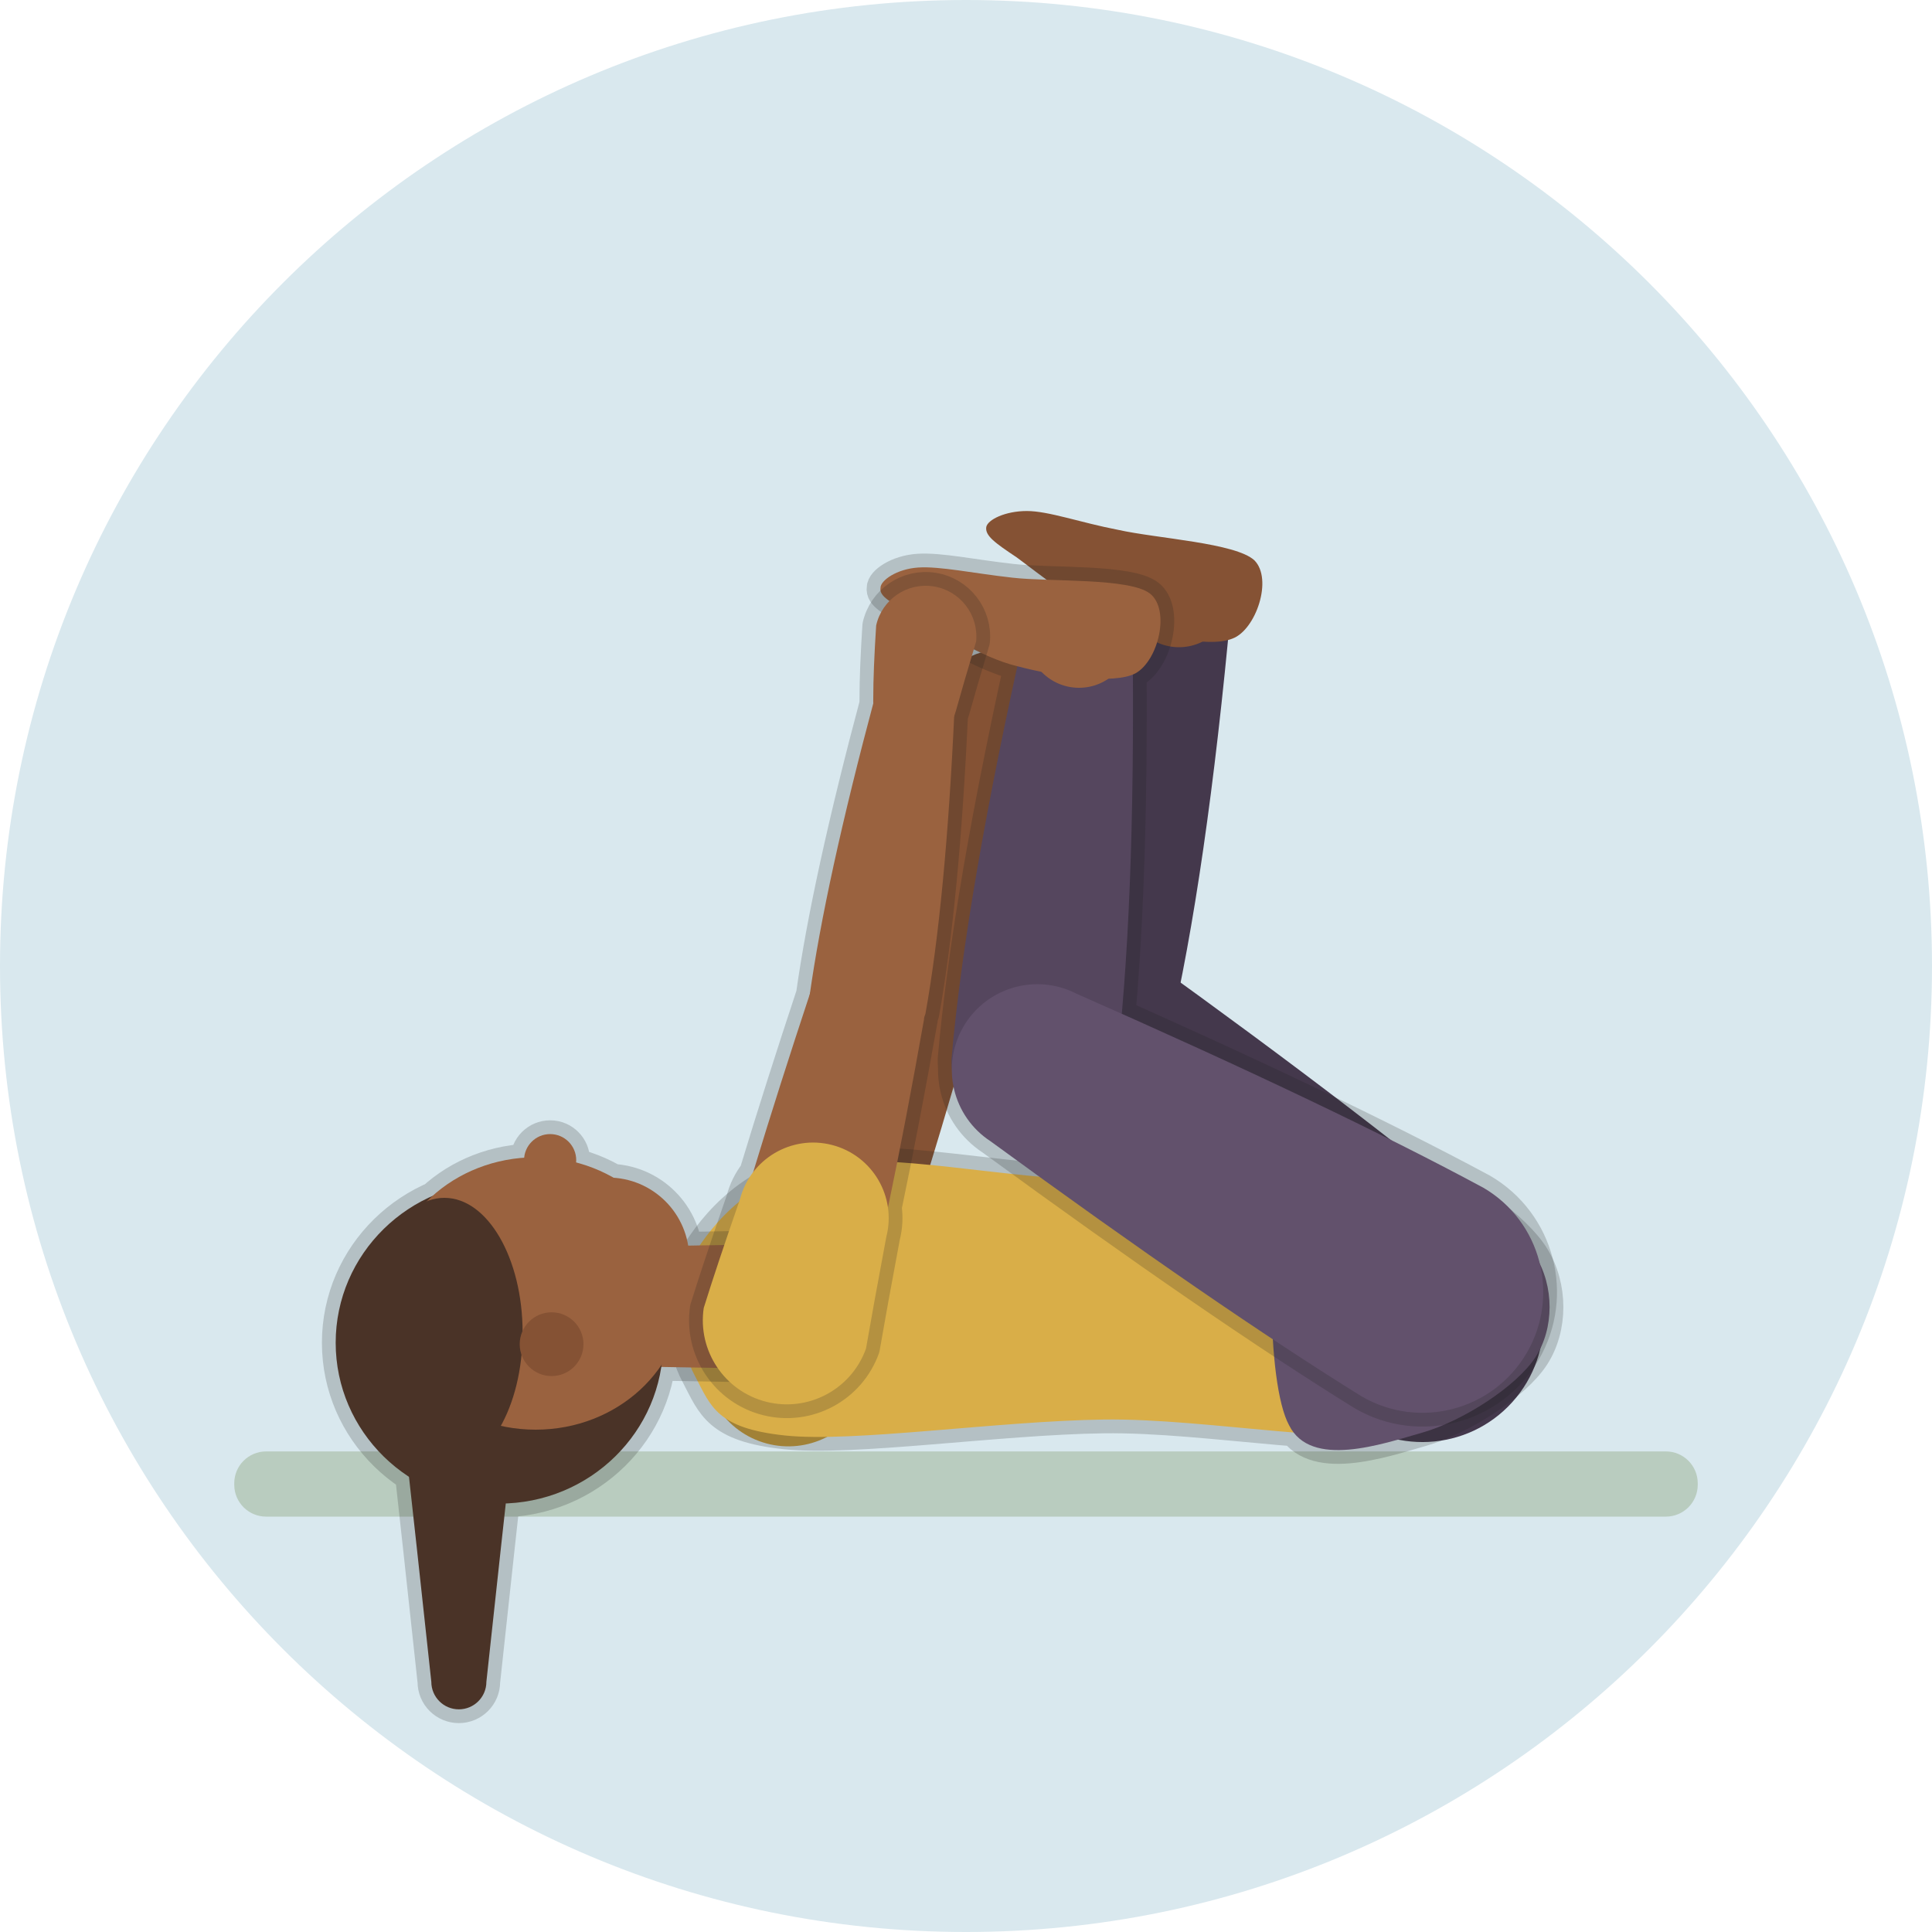
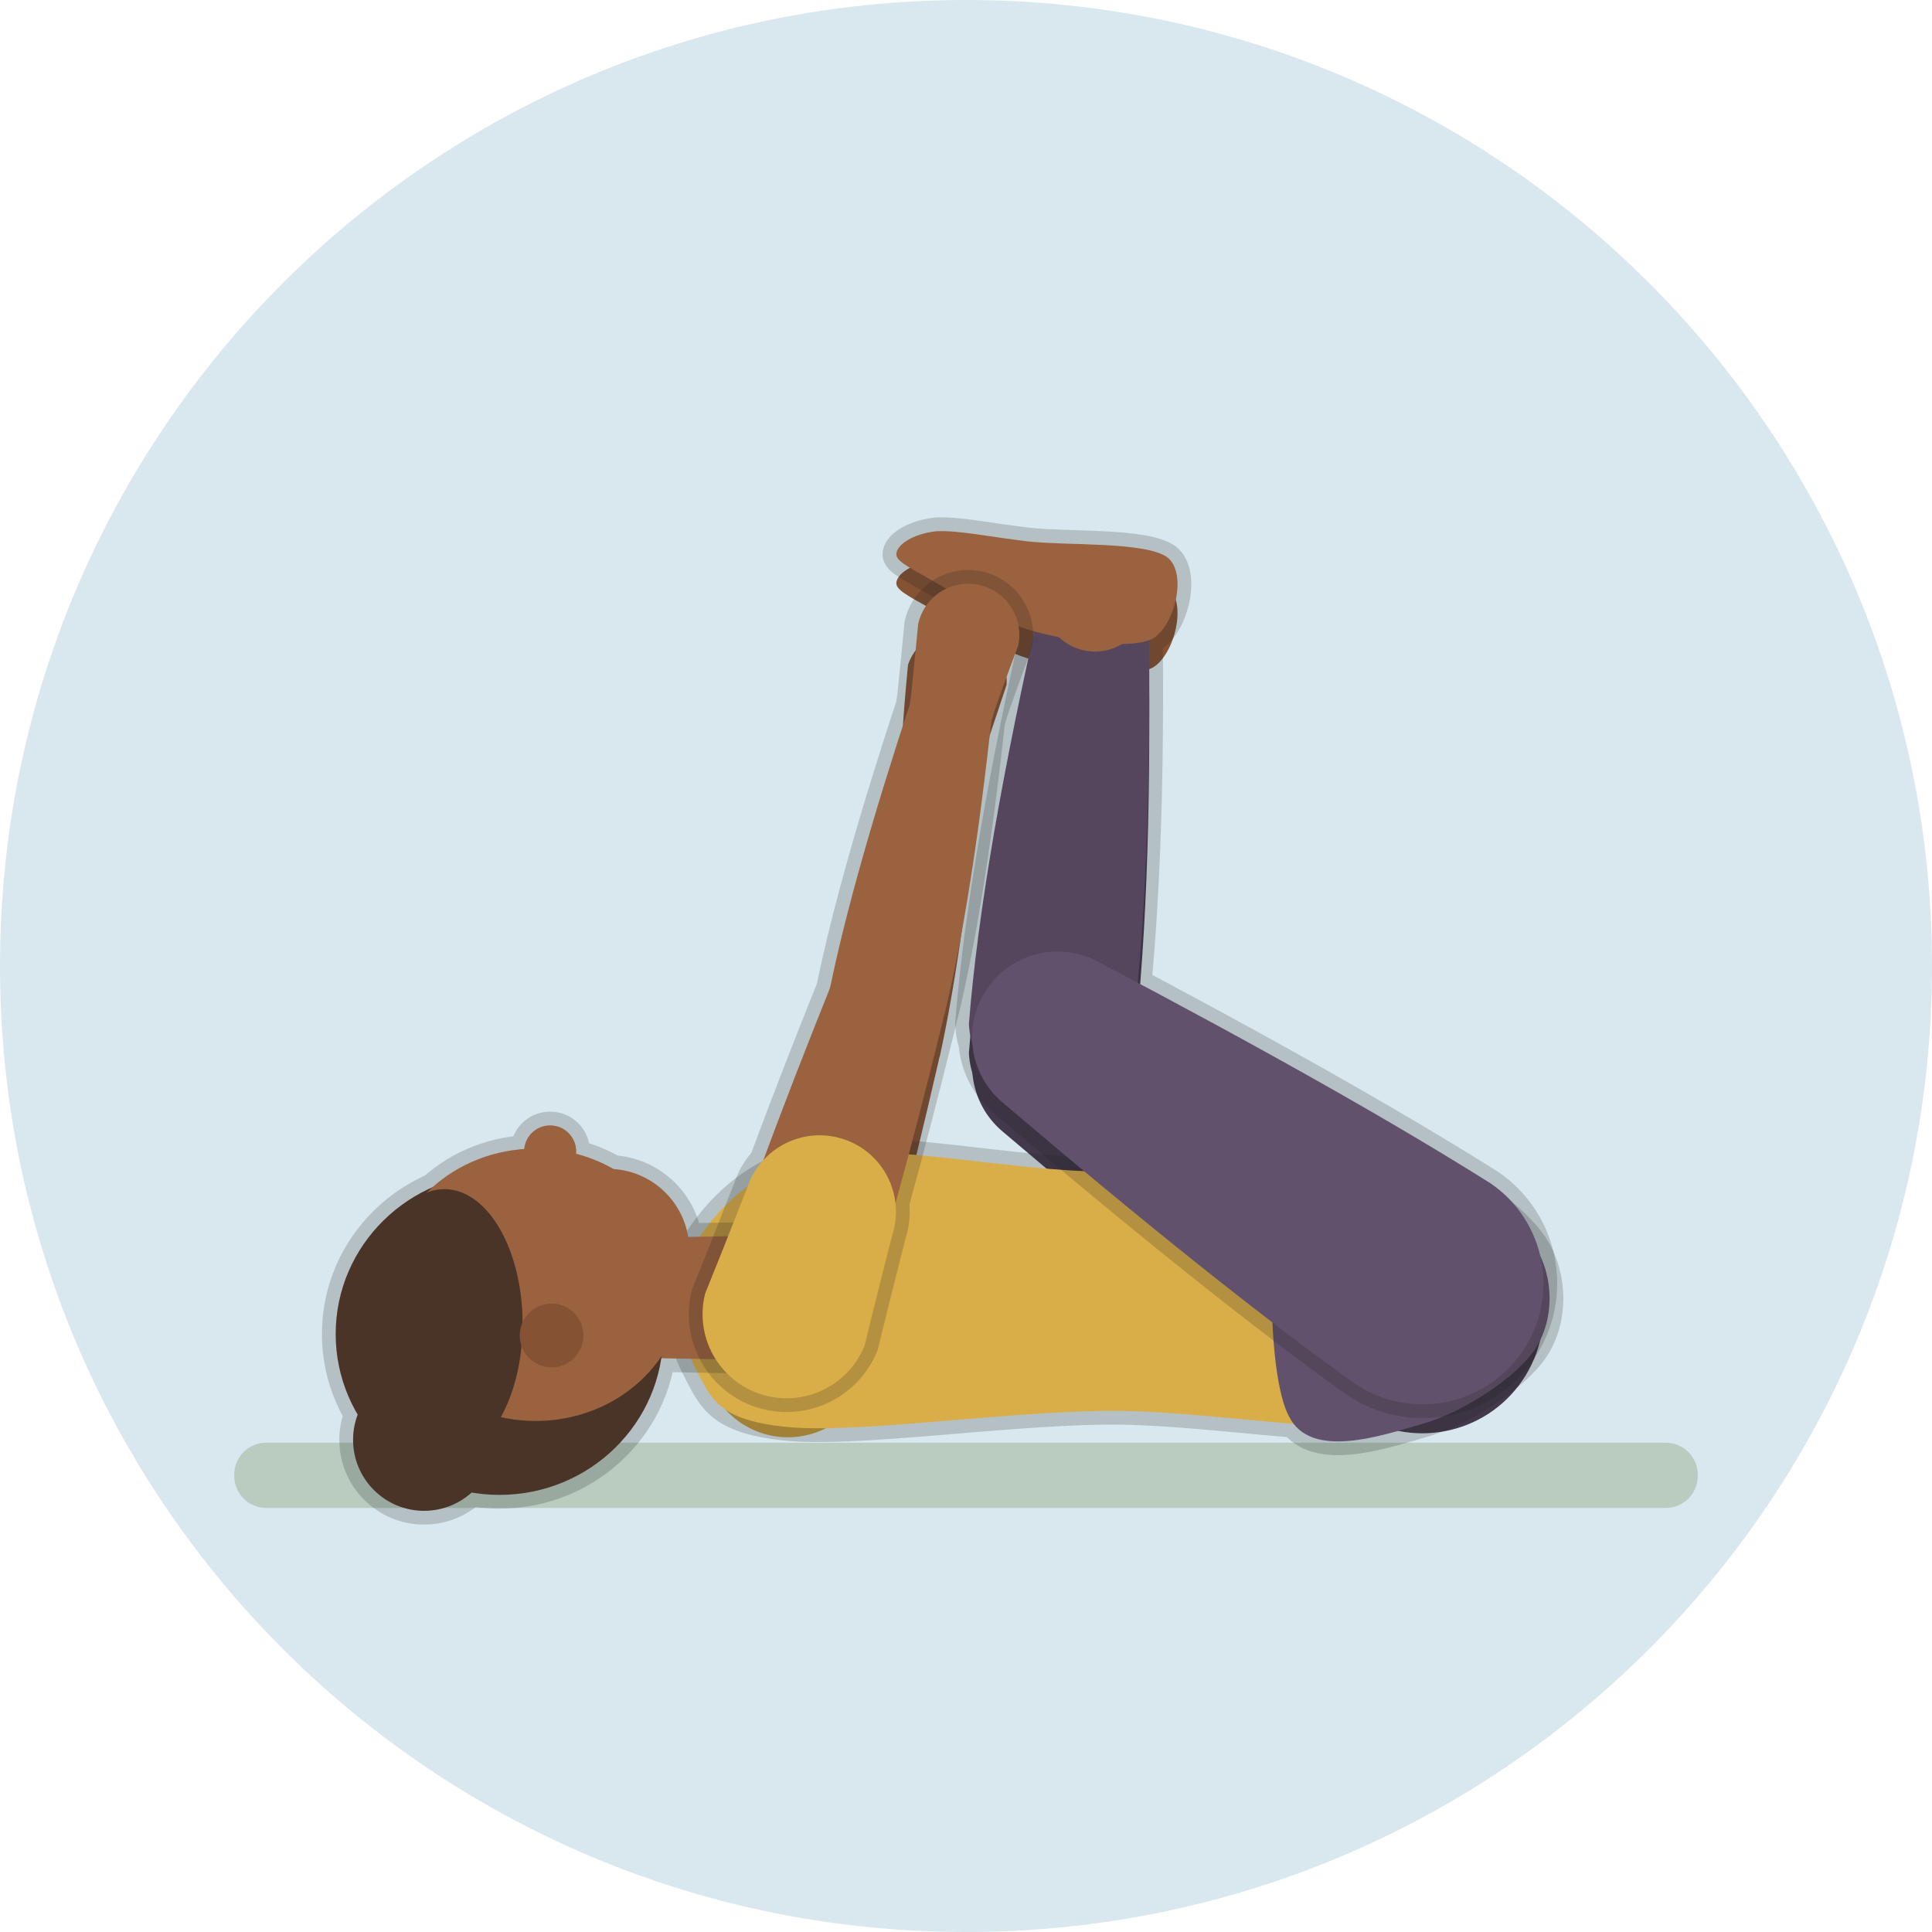
<svg xmlns="http://www.w3.org/2000/svg" viewBox="0 0 200 200" width="400" height="400" role="img" aria-label="Figure lying on the back with knees bent toward the chest, feet in the air and hands reaching to the feet.">
  <circle cx="100" cy="100" r="100" fill="#D9E8EE" />
  <clipPath id="ctvg266">
    <circle cx="100" cy="100" r="100" />
  </clipPath>
  <g clip-path="url(#ctvg266)">
-     <g transform="translate(100.0 151.0) scale(1.500)">
+     <g transform="translate(100.0 150.1) scale(1.500)">
      <rect x="-50.5" y="-0.5" width="101" height="4.5" rx="2.2" fill="#B9CCBF" />
      <g>
-         <path d="M-7.8 -4.3Q-4.7 -12.5 -0.7 -26.2A4.1 4.1 0 0 0 -8.4 -29.0Q-14.2 -16.0 -17.2 -7.7A5.0 5.0 0 0 0 -7.8 -4.3Z" fill="#855234" />
-         <path d="M-7.1 -4.0Q-6.2 -6.9 -4.9 -11.5A5.2 5.2 0 0 0 -14.7 -15.1Q-16.7 -10.7 -17.9 -8.0A5.8 5.8 0 0 0 -7.1 -4.0Z" fill="#C29A3C" />
-         <path d="M-0.6 -26.6Q1.5 -34.2 3.5 -47.2A2.8 2.8 0 0 0 -1.9 -48.6Q-6.6 -36.4 -8.5 -28.6A4.1 4.1 0 0 0 -0.6 -26.6Z" fill="#855234" />
-         <path d="M3.6 -47.2Q4.3 -48.9 5.4 -51.8A3.5 3.5 0 0 0 -1.3 -53.6Q-1.8 -50.5 -2.0 -48.6A2.9 2.9 0 0 0 3.6 -47.2Z" fill="#855234" />
+         <path d="M-7.7 -4.5Q-5.1 -12.9 -1.9 -26.8A4.1 4.1 0 0 0 -9.7 -29.2Q-14.8 -15.8 -17.3 -7.5A5.0 5.0 0 0 0 -7.7 -4.5Z" fill="#855234" />
+         <path d="M-7.0 -4.3Q-6.3 -7.2 -5.2 -11.9A5.2 5.2 0 0 0 -15.2 -15.0Q-17.0 -10.5 -18.0 -7.7A5.8 5.8 0 0 0 -7.0 -4.3Z" fill="#C29A3C" />
+         <path d="M-1.8 -27.2Q-0.1 -35.0 1.1 -48.0A2.8 2.8 0 0 0 -4.3 -49.1Q-8.3 -36.7 -9.8 -28.8A4.1 4.1 0 0 0 -1.8 -27.2Z" fill="#855234" />
+         <path d="M1.2 -48.0Q1.8 -49.8 2.8 -52.8A3.5 3.5 0 0 0 -4.0 -54.2Q-4.3 -51.1 -4.4 -49.2A2.9 2.9 0 0 0 1.2 -48.0Z" fill="#855234" />
      </g>
      <g>
-         <path d="M14.0 -29.1Q16.6 -40.2 18.3 -58.8A3.7 3.7 0 0 0 11.1 -60.4Q5.0 -42.6 2.9 -31.4A5.7 5.7 0 0 0 14.0 -29.1Z" fill="#44384C" />
-         <path d="M37.1 -15.7Q28.1 -23.3 12.4 -34.6A5.9 5.9 0 0 0 4.5 -25.9Q17.4 -11.4 25.9 -3.3A8.3 8.3 0 0 0 37.1 -15.7Z" fill="#44384C" />
-         <path d="M14.7 -56.0A3.6 3.6 0.0 1 0 14.7 -63.2A3.6 3.6 0.0 1 0 14.7 -56.0Z" fill="#855234" />
-         <path d="M18.4 -56.6C20.0 -57.2 21.2 -60.7 19.9 -62.0C18.6 -63.2 13.2 -63.5 10.5 -64.1C7.9 -64.6 5.7 -65.4 4.2 -65.4C2.7 -65.4 1.5 -64.8 1.4 -64.3C1.3 -63.7 2.0 -63.2 3.5 -62.2C5.0 -61.1 7.8 -58.8 10.2 -57.9C12.7 -56.9 16.7 -55.9 18.4 -56.6Z" fill="#855234" />
+         <path d="M11.4 -26.2Q12.9 -37.6 12.6 -56.3A3.7 3.7 0 0 0 5.3 -57.1Q1.1 -38.8 0.2 -27.4A5.7 5.7 0 0 0 11.4 -26.2Z" fill="#44384C" />
+         <path d="M36.2 -16.4Q26.2 -22.7 9.1 -31.7A5.9 5.9 0 0 0 2.5 -22.0Q17.3 -9.4 26.8 -2.6A8.3 8.3 0 0 0 36.2 -16.4Z" fill="#44384C" />
+         <path d="M8.9 -53.1A3.6 3.6 0.0 1 0 8.9 -60.3A3.6 3.6 0.0 1 0 8.9 -53.1Z" fill="#855234" />
+         <path d="M12.9 -54.0C14.4 -54.9 15.3 -58.5 13.9 -59.6C12.4 -60.7 7.0 -60.4 4.3 -60.7C1.7 -61.0 -0.6 -61.5 -2.1 -61.4C-3.7 -61.2 -4.7 -60.5 -4.8 -59.9C-4.9 -59.4 -4.1 -59.0 -2.5 -58.1C-0.9 -57.2 2.1 -55.2 4.7 -54.5C7.2 -53.8 11.4 -53.2 12.9 -54.0Z" fill="#855234" />
      </g>
      <g>
        <path d="M31.5 -2.0C26.8 -0.7 16.8 -2.8 9.5 -2.7C2.2 -2.6 -7.8 -1.1 -12.5 -1.6C-17.2 -2.1 -17.6 -3.6 -18.7 -5.7C-19.8 -7.7 -20.3 -11.5 -18.9 -13.9C-17.4 -16.4 -14.7 -19.5 -10.0 -20.3C-5.3 -21.2 2.6 -19.3 9.5 -19.2C16.4 -19.0 26.8 -20.7 31.5 -19.3C36.3 -17.8 38.0 -13.4 38.0 -10.5C38.0 -7.6 36.3 -3.3 31.5 -2.0ZM31.5 -1.8C28.7 -1.0 23.8 0.7 22.3 -2.3C20.7 -5.2 20.7 -16.6 22.3 -19.5C23.8 -22.4 28.7 -20.5 31.5 -19.6C34.3 -18.7 38.0 -16.1 39.3 -14.0C40.6 -11.9 40.6 -9.0 39.3 -7.0C38.0 -5.0 34.3 -2.6 31.5 -1.8Z" fill="#1E1F1D" stroke="#1E1F1D" stroke-width="1.9" stroke-linejoin="round" opacity="0.2" />
        <path d="M31.5 -2.0C26.8 -0.7 16.8 -2.8 9.5 -2.7C2.2 -2.6 -7.8 -1.1 -12.5 -1.6C-17.2 -2.1 -17.6 -3.6 -18.7 -5.7C-19.8 -7.7 -20.3 -11.5 -18.9 -13.9C-17.4 -16.4 -14.7 -19.5 -10.0 -20.3C-5.3 -21.2 2.6 -19.3 9.5 -19.2C16.4 -19.0 26.8 -20.7 31.5 -19.3C36.3 -17.8 38.0 -13.4 38.0 -10.5C38.0 -7.6 36.3 -3.3 31.5 -2.0Z" fill="#D9AE48" />
        <path d="M31.5 -1.8C28.7 -1.0 23.8 0.7 22.3 -2.3C20.7 -5.2 20.7 -16.6 22.3 -19.5C23.8 -22.4 28.7 -20.5 31.5 -19.6C34.3 -18.7 38.0 -16.1 39.3 -14.0C40.6 -11.9 40.6 -9.0 39.3 -7.0C38.0 -5.0 34.3 -2.6 31.5 -1.8Z" fill="#62516C" />
      </g>
      <g>
-         <path d="M-13.5 -14.8Q-19.8 -14.7 -30.0 -14.5A4.0 4.0 0 0 0 -30.0 -6.5Q-19.8 -6.3 -13.5 -6.2A4.3 4.3 0 0 0 -13.5 -14.8ZM-38.7 -1.1Q-38.0 5.2 -36.9 15.4A1.9 1.9 0 0 0 -33.1 15.4Q-32.0 5.2 -31.3 -1.1A3.7 3.7 0 0 0 -38.7 -1.1ZM-20.9 -8.0A11.1 11.3 270.0 1 0 -43.5 -8.0A11.1 11.3 270.0 1 0 -20.9 -8.0ZM-19.5 -11.4A9.4 10.2 270.0 1 0 -39.9 -11.4A9.4 10.2 270.0 1 0 -19.5 -11.4ZM-24.7 -8.2A5.6 5.6 0.0 1 0 -24.7 -19.4A5.6 5.6 0.0 1 0 -24.7 -8.2ZM-28.7 -18.8A1.8 1.8 0.0 1 0 -28.7 -22.4A1.8 1.8 0.0 1 0 -28.7 -18.8ZM-30.6 -8.7A9.3 5.4 270.0 1 0 -41.4 -8.7A9.3 5.4 270.0 1 0 -30.6 -8.7ZM-28.6 -5.7A2.2 2.2 0.0 1 0 -28.6 -10.1A2.2 2.2 0.0 1 0 -28.6 -5.7Z" fill="#1E1F1D" stroke="#1E1F1D" stroke-width="1.9" stroke-linejoin="round" opacity="0.2" />
+         <path d="M-13.5 -14.8Q-19.8 -14.7 -30.0 -14.5A4.0 4.0 0 0 0 -30.0 -6.5Q-19.8 -6.3 -13.5 -6.2A4.3 4.3 0 0 0 -13.5 -14.8ZM-37.4 4.2A4.9 4.9 0.0 1 0 -37.4 -5.6A4.9 4.9 0.0 1 0 -37.4 4.2ZM-20.9 -8.0A11.1 11.3 270.0 1 0 -43.5 -8.0A11.1 11.3 270.0 1 0 -20.9 -8.0ZM-19.5 -11.4A9.4 10.2 270.0 1 0 -39.9 -11.4A9.4 10.2 270.0 1 0 -19.5 -11.4ZM-24.7 -8.2A5.6 5.6 0.0 1 0 -24.7 -19.4A5.6 5.6 0.0 1 0 -24.7 -8.2ZM-28.7 -18.8A1.8 1.8 0.0 1 0 -28.7 -22.4A1.8 1.8 0.0 1 0 -28.7 -18.8ZM-30.6 -8.7A9.3 5.4 270.0 1 0 -41.4 -8.7A9.3 5.4 270.0 1 0 -30.6 -8.7ZM-28.6 -5.7A2.2 2.2 0.0 1 0 -28.6 -10.1A2.2 2.2 0.0 1 0 -28.6 -5.7Z" fill="#1E1F1D" stroke="#1E1F1D" stroke-width="1.9" stroke-linejoin="round" opacity="0.2" />
        <path d="M-13.5 -14.8Q-19.8 -14.7 -30.0 -14.5A4.0 4.0 0 0 0 -30.0 -6.5Q-19.8 -6.3 -13.5 -6.2A4.3 4.3 0 0 0 -13.5 -14.8Z" fill="#9A623F" />
-         <path d="M-38.7 -1.1Q-38.0 5.2 -36.9 15.4A1.9 1.9 0 0 0 -33.1 15.4Q-32.0 5.2 -31.3 -1.1A3.7 3.7 0 0 0 -38.7 -1.1Z" fill="#4A3327" />
+         <path d="M-37.4 4.2A4.9 4.9 0.0 1 0 -37.4 -5.6A4.9 4.9 0.0 1 0 -37.4 4.2Z" fill="#4A3327" />
        <path d="M-20.9 -8.0A11.1 11.3 270.0 1 0 -43.5 -8.0A11.1 11.3 270.0 1 0 -20.9 -8.0Z" fill="#4A3327" />
        <path d="M-19.5 -11.4A9.4 10.2 270.0 1 0 -39.9 -11.4A9.4 10.2 270.0 1 0 -19.5 -11.4Z" fill="#9A623F" />
        <path d="M-24.7 -8.2A5.6 5.6 0.0 1 0 -24.7 -19.4A5.6 5.6 0.0 1 0 -24.7 -8.2Z" fill="#9A623F" />
        <path d="M-28.7 -18.8A1.8 1.8 0.0 1 0 -28.7 -22.4A1.8 1.8 0.0 1 0 -28.7 -18.8Z" fill="#9A623F" />
        <path d="M-30.6 -8.7A9.3 5.4 270.0 1 0 -41.4 -8.7A9.3 5.4 270.0 1 0 -30.6 -8.7Z" fill="#4A3327" />
        <path d="M-28.6 -5.7A2.2 2.2 0.0 1 0 -28.6 -10.1A2.2 2.2 0.0 1 0 -28.6 -5.7Z" fill="#855234" />
      </g>
      <g>
-         <path d="M10.3 -26.4Q11.7 -37.7 11.5 -56.4A3.7 3.7 0 0 0 4.1 -57.2Q-0.0 -39.0 -1.0 -27.6A5.7 5.7 0 0 0 10.3 -26.4ZM35.7 -18.7Q25.3 -24.3 7.6 -32.1A5.9 5.9 0 0 0 1.7 -21.9Q17.3 -10.5 27.3 -4.3A8.3 8.3 0 0 0 35.7 -18.7ZM7.8 -53.2A3.6 3.6 0.0 1 0 7.8 -60.4A3.6 3.6 0.0 1 0 7.8 -53.2ZM11.7 -54.2C13.3 -55.1 14.1 -58.6 12.7 -59.7C11.3 -60.8 5.8 -60.5 3.2 -60.8C0.5 -61.1 -1.8 -61.6 -3.3 -61.5C-4.8 -61.4 -5.9 -60.6 -5.9 -60.1C-6.0 -59.5 -5.2 -59.1 -3.6 -58.2C-2.0 -57.3 1.0 -55.3 3.5 -54.7C6.1 -54.0 10.2 -53.4 11.7 -54.2Z" fill="#1E1F1D" stroke="#1E1F1D" stroke-width="1.9" stroke-linejoin="round" opacity="0.2" />
-         <path d="M10.3 -26.4Q11.7 -37.7 11.5 -56.4A3.7 3.7 0 0 0 4.1 -57.2Q-0.0 -39.0 -1.0 -27.6A5.7 5.7 0 0 0 10.3 -26.4Z" fill="#55465E" />
-         <path d="M35.7 -18.7Q25.3 -24.3 7.6 -32.1A5.9 5.9 0 0 0 1.7 -21.9Q17.3 -10.5 27.3 -4.3A8.3 8.3 0 0 0 35.7 -18.7Z" fill="#62516C" />
-         <path d="M7.8 -53.2A3.6 3.6 0.0 1 0 7.8 -60.4A3.6 3.6 0.0 1 0 7.8 -53.2Z" fill="#9A623F" />
-         <path d="M11.7 -54.2C13.3 -55.1 14.1 -58.6 12.7 -59.7C11.3 -60.8 5.8 -60.5 3.2 -60.8C0.5 -61.1 -1.8 -61.6 -3.3 -61.5C-4.8 -61.4 -5.9 -60.6 -5.9 -60.1C-6.0 -59.5 -5.2 -59.1 -3.6 -58.2C-2.0 -57.3 1.0 -55.3 3.5 -54.7C6.1 -54.0 10.2 -53.4 11.7 -54.2Z" fill="#9A623F" />
+         <path d="M11.4 -28.2Q12.9 -39.6 12.6 -58.3A3.7 3.7 0 0 0 5.3 -59.1Q1.1 -40.8 0.2 -29.4A5.7 5.7 0 0 0 11.4 -28.2ZM36.2 -18.4Q26.2 -24.7 9.1 -33.7A5.9 5.9 0 0 0 2.5 -24.0Q17.3 -11.4 26.8 -4.6A8.3 8.3 0 0 0 36.2 -18.4ZM8.9 -55.1A3.6 3.6 0.0 1 0 8.9 -62.3A3.6 3.6 0.0 1 0 8.9 -55.1ZM12.9 -56.0C14.4 -56.9 15.3 -60.5 13.9 -61.6C12.4 -62.7 7.0 -62.4 4.3 -62.7C1.7 -63.0 -0.6 -63.5 -2.1 -63.4C-3.7 -63.2 -4.7 -62.5 -4.8 -61.9C-4.9 -61.4 -4.1 -61.0 -2.5 -60.1C-0.9 -59.2 2.1 -57.2 4.7 -56.5C7.2 -55.8 11.4 -55.2 12.9 -56.0Z" fill="#1E1F1D" stroke="#1E1F1D" stroke-width="1.9" stroke-linejoin="round" opacity="0.2" />
+         <path d="M11.4 -28.2Q12.9 -39.6 12.6 -58.3A3.7 3.7 0 0 0 5.3 -59.1Q1.1 -40.8 0.2 -29.4A5.7 5.7 0 0 0 11.4 -28.2Z" fill="#55465E" />
+         <path d="M36.2 -18.4Q26.2 -24.7 9.1 -33.7A5.9 5.9 0 0 0 2.5 -24.0Q17.3 -11.4 26.8 -4.6A8.3 8.3 0 0 0 36.2 -18.4Z" fill="#62516C" />
+         <path d="M8.9 -55.1A3.6 3.6 0.0 1 0 8.9 -62.3A3.6 3.6 0.0 1 0 8.9 -55.1Z" fill="#9A623F" />
+         <path d="M12.9 -56.0C14.4 -56.9 15.3 -60.5 13.9 -61.6C12.4 -62.7 7.0 -62.4 4.3 -62.7C1.7 -63.0 -0.6 -63.5 -2.1 -63.4C-3.7 -63.2 -4.7 -62.5 -4.8 -61.9C-4.9 -61.4 -4.1 -61.0 -2.5 -60.1C-0.9 -59.2 2.1 -57.2 4.7 -56.5C7.2 -55.8 11.4 -55.2 12.9 -56.0Z" fill="#9A623F" />
      </g>
      <g>
-         <path d="M-7.6 -7.8Q-5.4 -16.2 -2.9 -30.3A4.1 4.1 0 0 0 -10.7 -32.3Q-15.2 -18.7 -17.4 -10.2A5.0 5.0 0 0 0 -7.6 -7.8ZM-6.9 -7.6Q-6.4 -10.5 -5.5 -15.3A5.2 5.2 0 0 0 -15.6 -17.9Q-17.2 -13.3 -18.1 -10.4A5.8 5.8 0 0 0 -6.9 -7.6ZM-2.8 -30.7Q-1.4 -38.5 -0.8 -51.6A2.8 2.8 0 0 0 -6.3 -52.5Q-9.7 -39.8 -10.8 -31.9A4.1 4.1 0 0 0 -2.8 -30.7ZM-0.7 -51.6Q-0.2 -53.4 0.7 -56.4A3.5 3.5 0 0 0 -6.2 -57.5Q-6.4 -54.4 -6.4 -52.5A2.9 2.9 0 0 0 -0.7 -51.6Z" fill="#1E1F1D" stroke="#1E1F1D" stroke-width="1.9" stroke-linejoin="round" opacity="0.2" />
-         <path d="M-7.6 -7.8Q-5.4 -16.2 -2.9 -30.3A4.1 4.1 0 0 0 -10.7 -32.3Q-15.2 -18.7 -17.4 -10.2A5.0 5.0 0 0 0 -7.6 -7.8Z" fill="#9A623F" />
-         <path d="M-6.9 -7.6Q-6.4 -10.5 -5.5 -15.3A5.2 5.2 0 0 0 -15.6 -17.9Q-17.2 -13.3 -18.1 -10.4A5.8 5.8 0 0 0 -6.9 -7.6Z" fill="#D9AE48" />
-         <path d="M-2.8 -30.7Q-1.4 -38.5 -0.8 -51.6A2.8 2.8 0 0 0 -6.3 -52.5Q-9.7 -39.8 -10.8 -31.9A4.1 4.1 0 0 0 -2.8 -30.7Z" fill="#9A623F" />
-         <path d="M-0.7 -51.6Q-0.2 -53.4 0.7 -56.4A3.5 3.5 0 0 0 -6.2 -57.5Q-6.4 -54.4 -6.4 -52.5A2.9 2.9 0 0 0 -0.7 -51.6Z" fill="#9A623F" />
+         <path d="M-7.7 -7.5Q-5.0 -15.8 -1.6 -29.6A4.1 4.1 0 0 0 -9.3 -32.1Q-14.6 -18.9 -17.3 -10.5A5.0 5.0 0 0 0 -7.7 -7.5ZM-7.0 -7.2Q-6.3 -10.1 -5.1 -14.8A5.2 5.2 0 0 0 -15.1 -18.1Q-16.9 -13.5 -18.0 -10.8A5.8 5.8 0 0 0 -7.0 -7.2ZM-1.5 -30.0Q0.4 -37.8 1.8 -50.8A2.8 2.8 0 0 0 -3.7 -52.0Q-7.8 -39.6 -9.4 -31.8A4.1 4.1 0 0 0 -1.5 -30.0ZM1.9 -50.8Q2.5 -52.6 3.6 -55.5A3.5 3.5 0 0 0 -3.3 -57.0Q-3.6 -53.9 -3.8 -52.0A2.9 2.9 0 0 0 1.9 -50.8Z" fill="#1E1F1D" stroke="#1E1F1D" stroke-width="1.9" stroke-linejoin="round" opacity="0.2" />
+         <path d="M-7.7 -7.5Q-5.0 -15.8 -1.6 -29.6A4.1 4.1 0 0 0 -9.3 -32.1Q-14.6 -18.9 -17.3 -10.5A5.0 5.0 0 0 0 -7.7 -7.5Z" fill="#9A623F" />
+         <path d="M-7.0 -7.2Q-6.3 -10.1 -5.1 -14.8A5.2 5.2 0 0 0 -15.1 -18.1Q-16.9 -13.5 -18.0 -10.8A5.8 5.8 0 0 0 -7.0 -7.2Z" fill="#D9AE48" />
+         <path d="M-1.5 -30.0Q0.4 -37.8 1.8 -50.8A2.8 2.8 0 0 0 -3.7 -52.0Q-7.8 -39.6 -9.4 -31.8A4.1 4.1 0 0 0 -1.5 -30.0Z" fill="#9A623F" />
+         <path d="M1.9 -50.8Q2.5 -52.6 3.6 -55.5A3.5 3.5 0 0 0 -3.3 -57.0Q-3.6 -53.9 -3.8 -52.0A2.9 2.9 0 0 0 1.9 -50.8Z" fill="#9A623F" />
      </g>
    </g>
  </g>
</svg>
